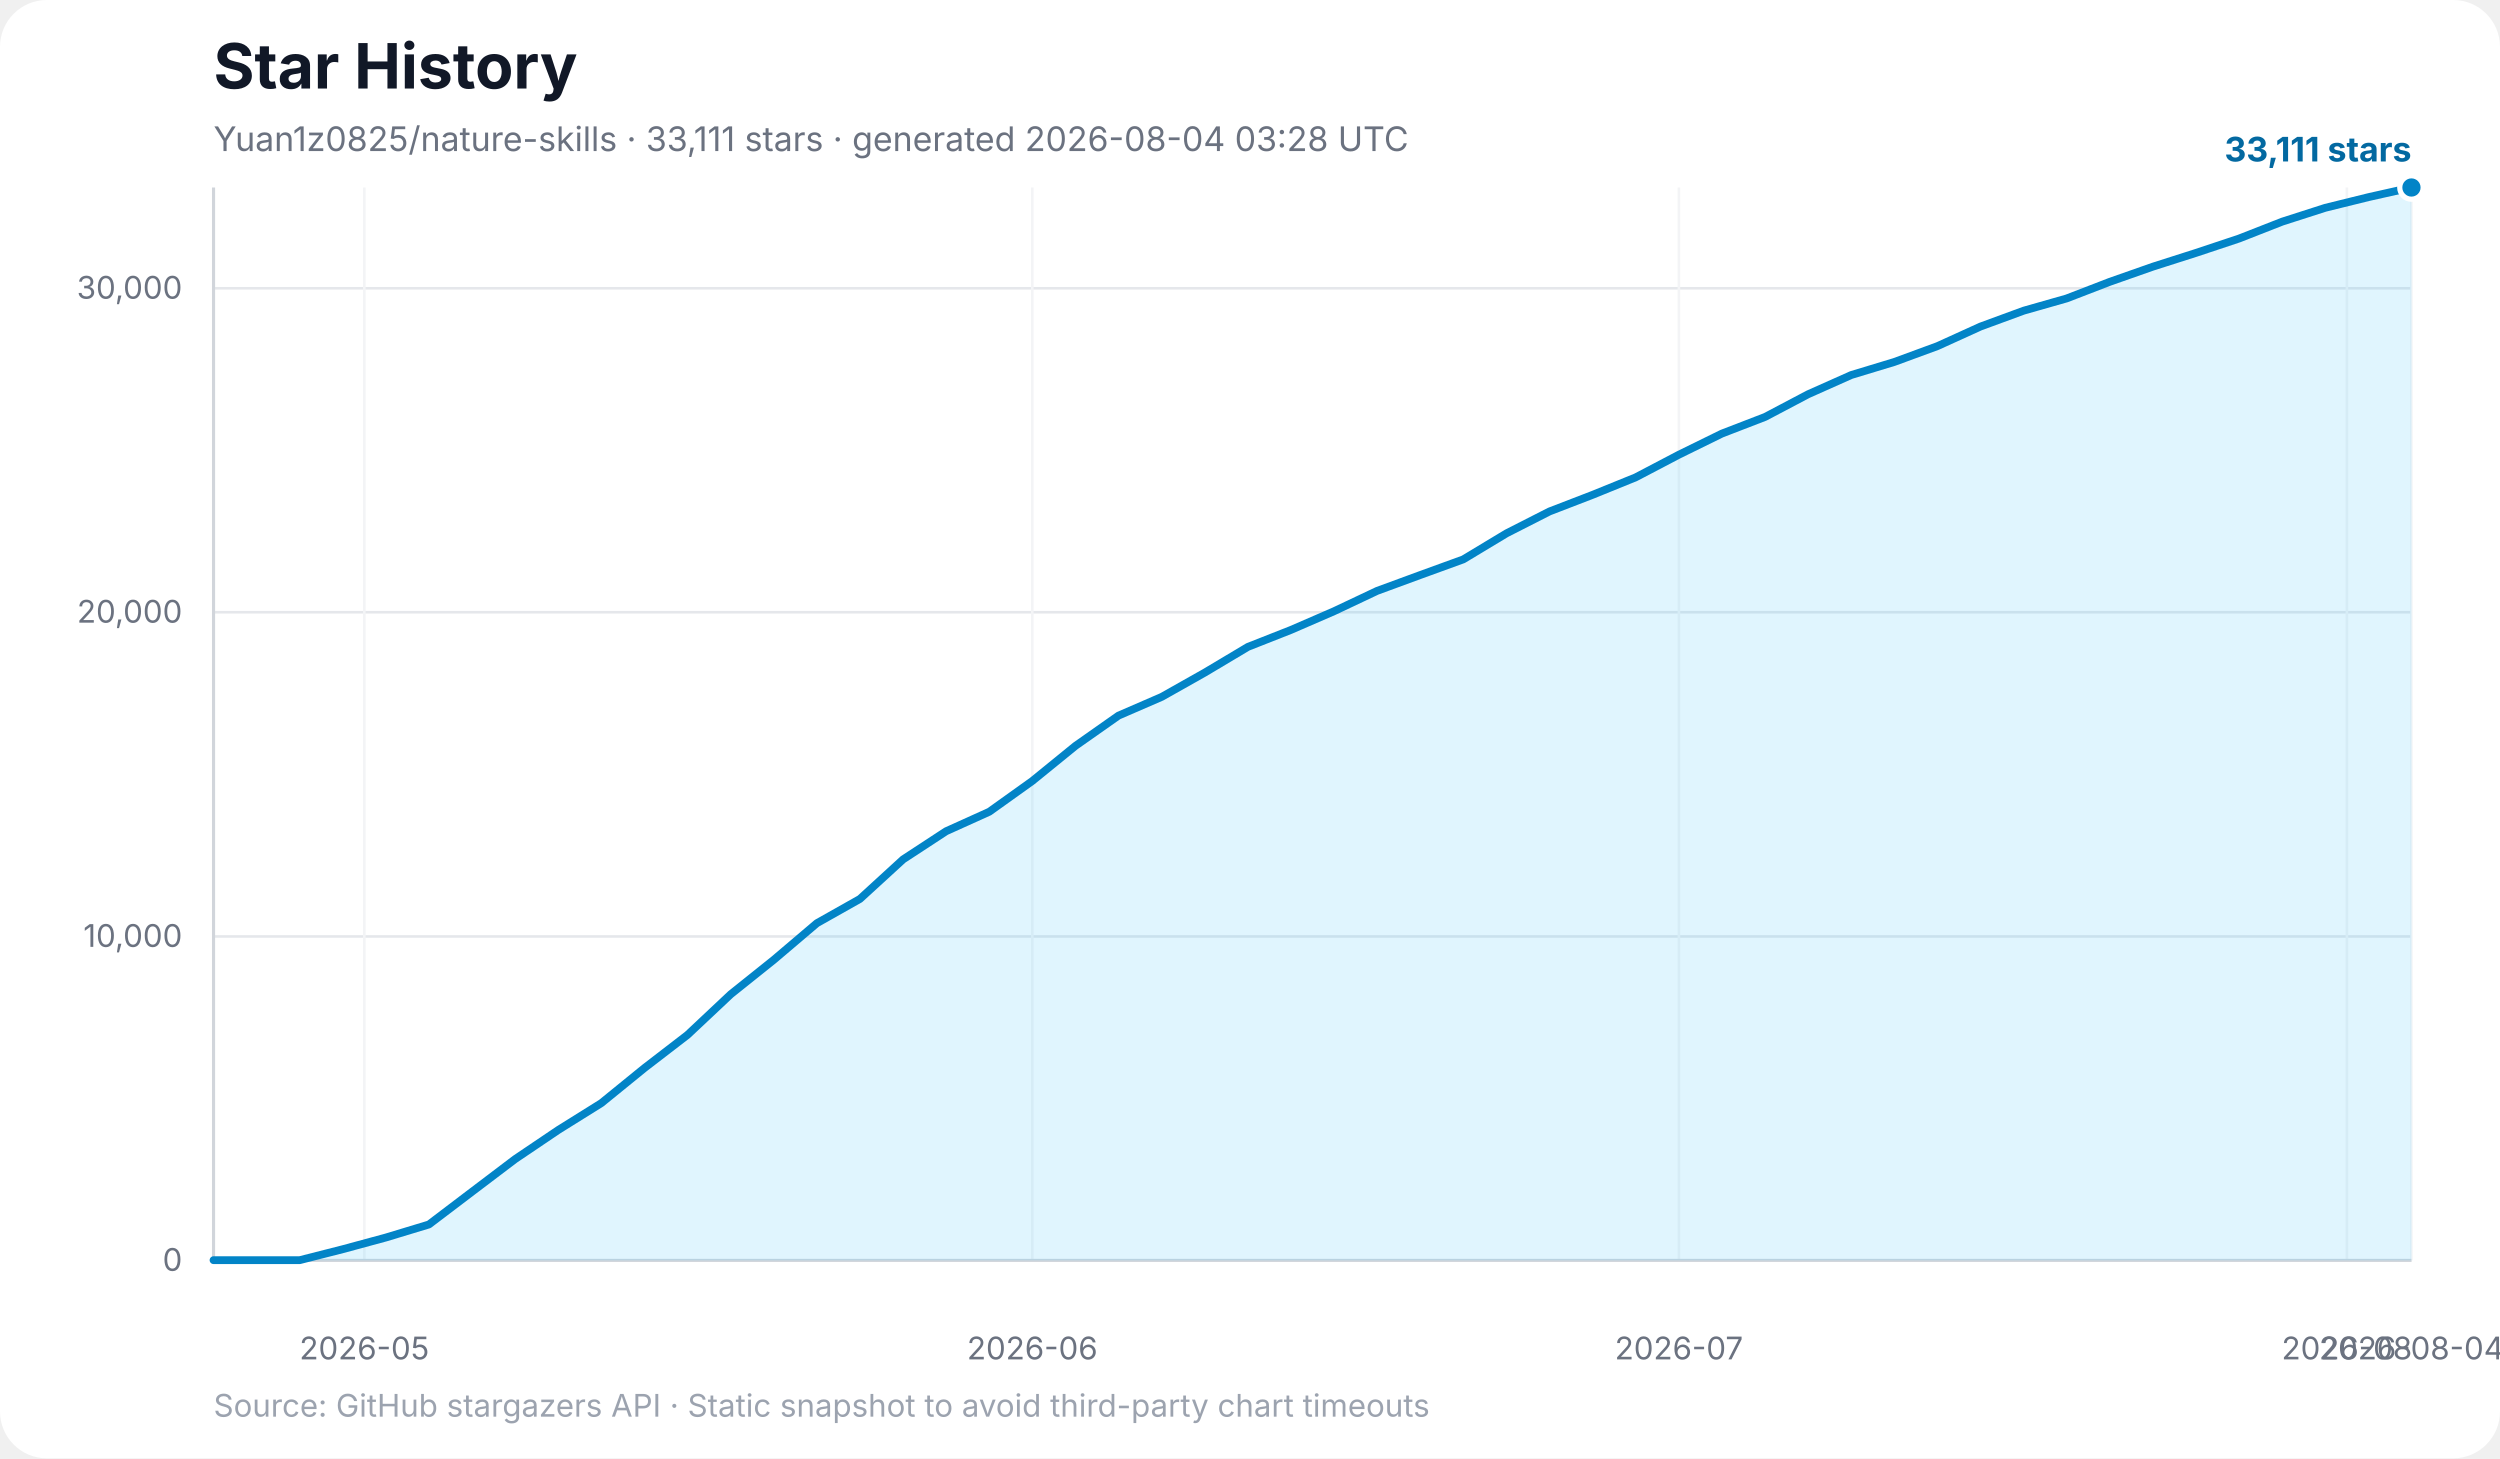
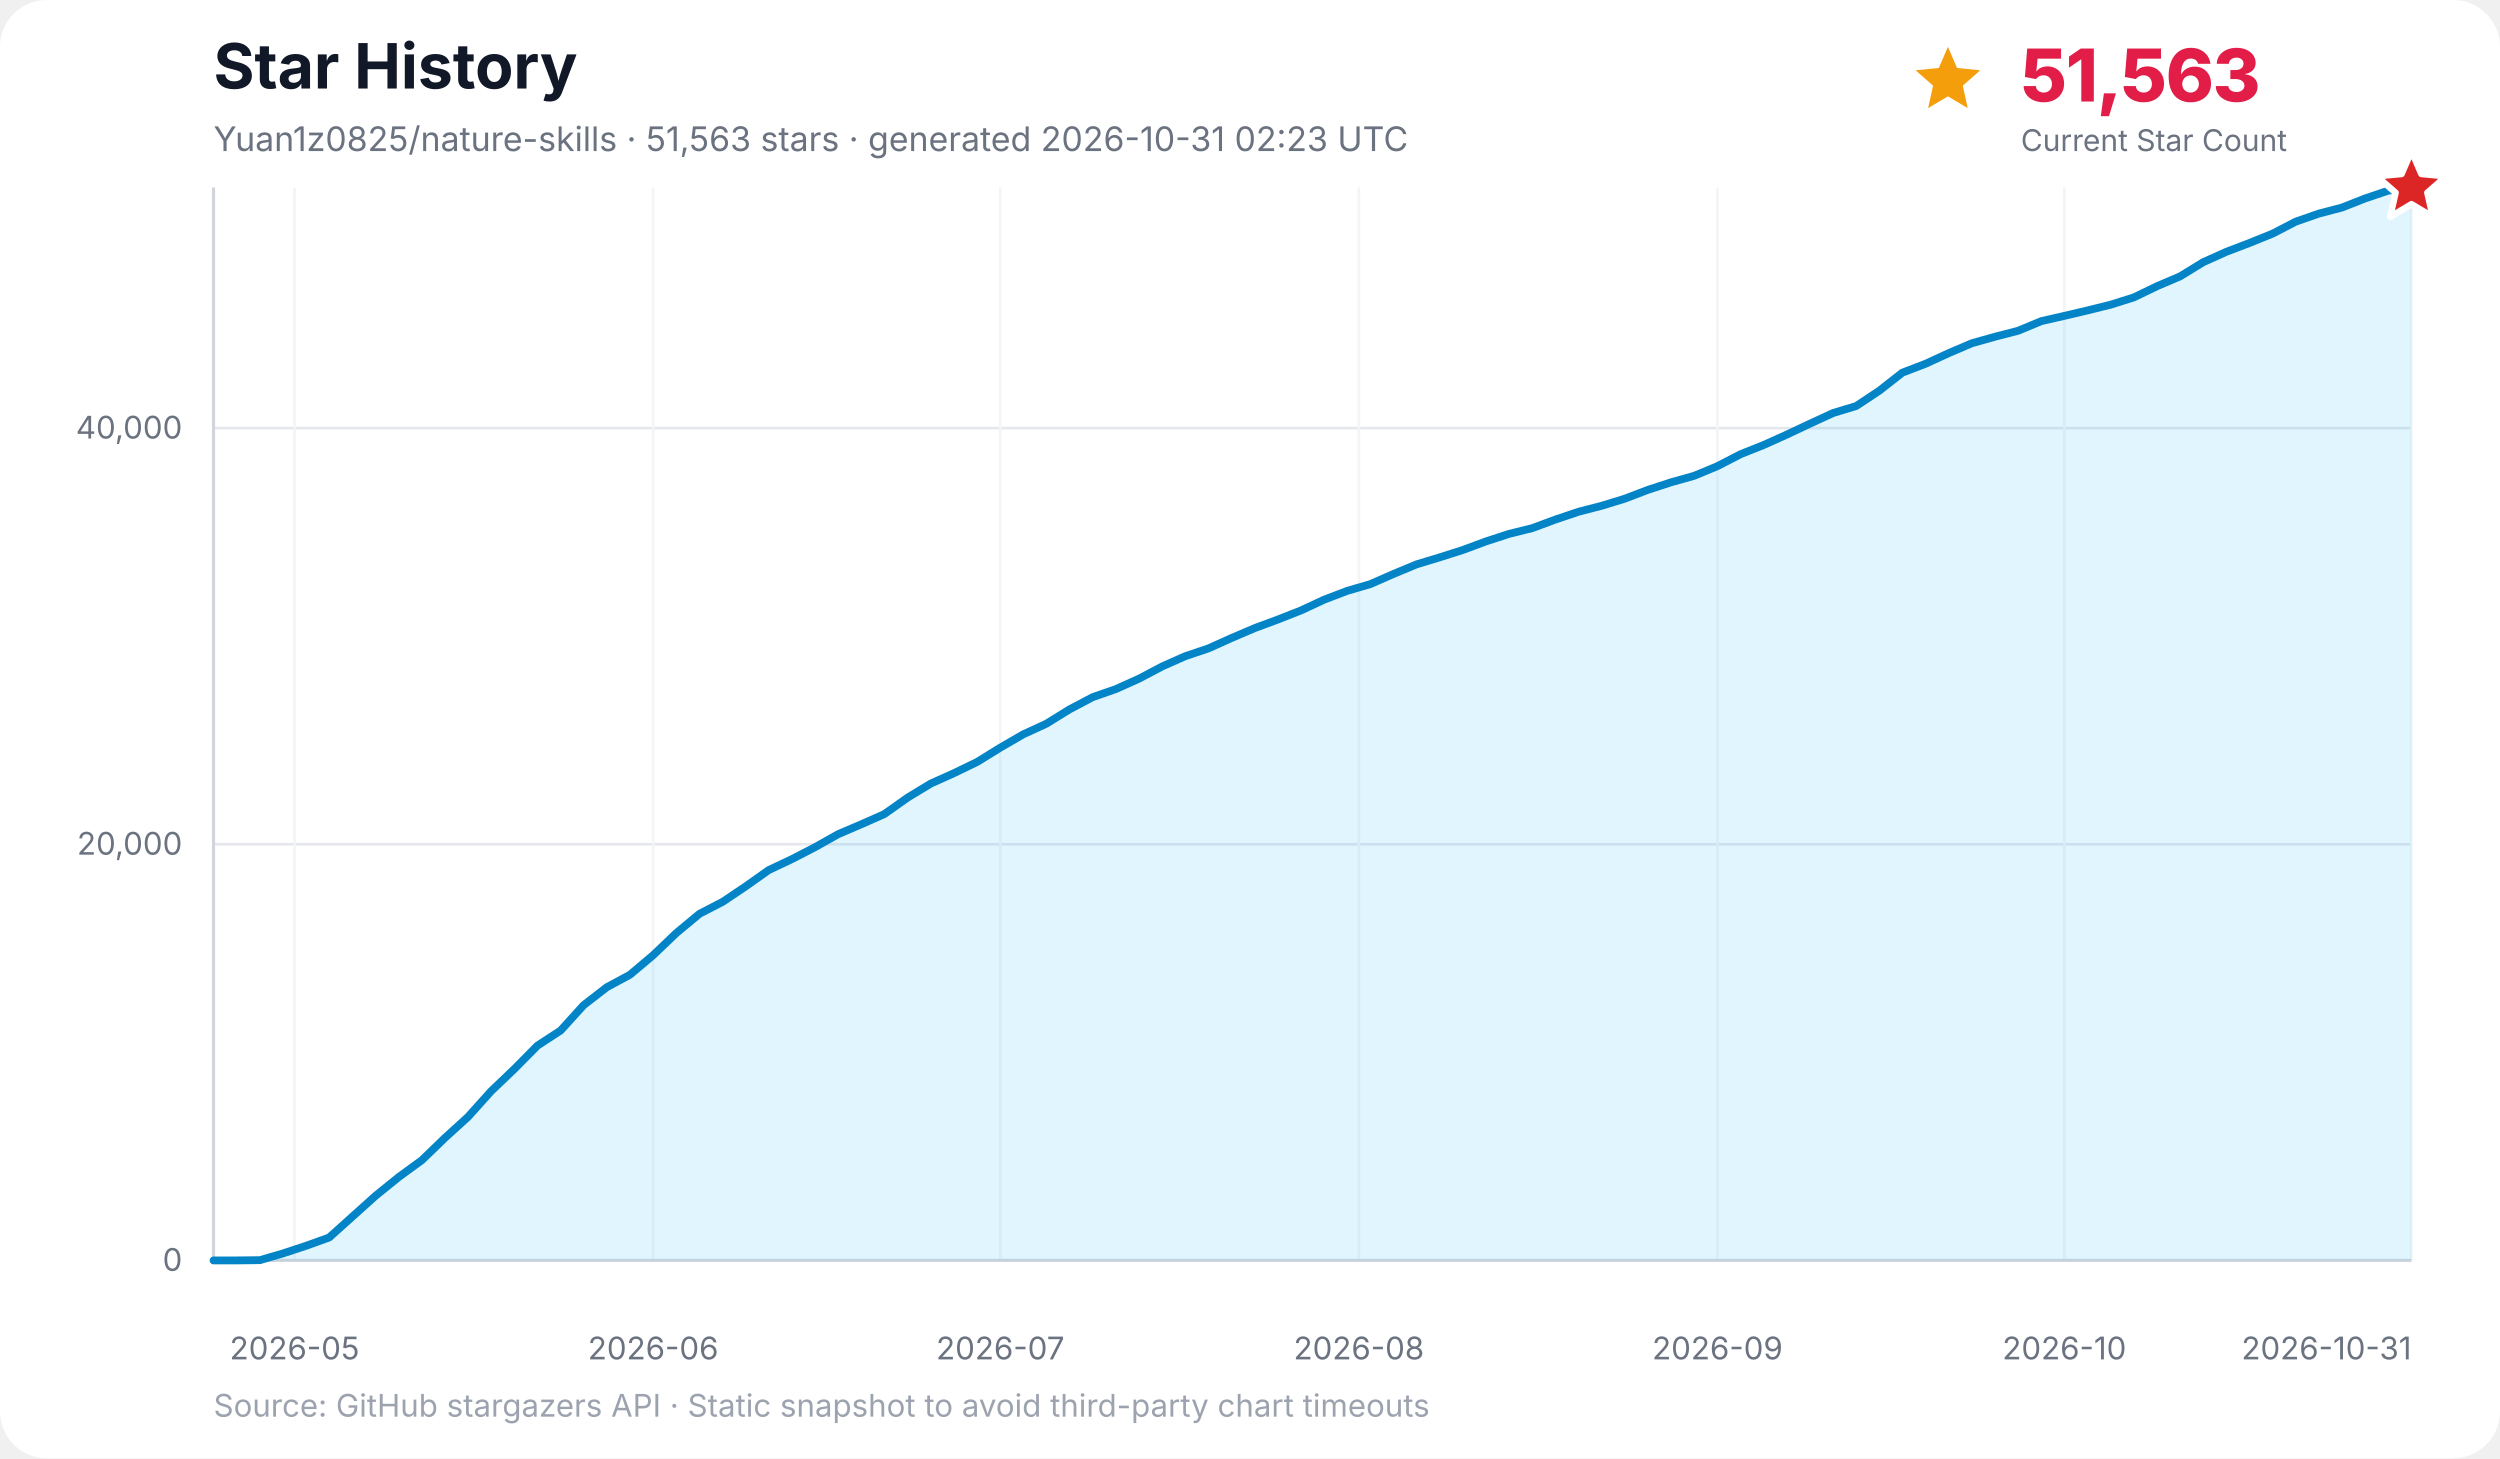
<svg xmlns="http://www.w3.org/2000/svg" width="960" height="560" viewBox="0 0 960 560" role="img" aria-labelledby="title desc">
  <rect width="100%" height="100%" rx="18" fill="#ffffff" />
  <text x="82" y="34" font-family="Inter, ui-sans-serif, system-ui, -apple-system, BlinkMacSystemFont, Segoe UI, sans-serif" font-size="24" font-weight="700" fill="#111827">Star History</text>
-   <text x="82" y="58" font-family="Inter, ui-sans-serif, system-ui, -apple-system, BlinkMacSystemFont, Segoe UI, sans-serif" font-size="13" fill="#6b7280">Yuan1z0825/nature-skills · 33,111 stars · generated 2026-08-04 03:28 UTC</text>
+   <text x="82" y="58" font-family="Inter, ui-sans-serif, system-ui, -apple-system, BlinkMacSystemFont, Segoe UI, sans-serif" font-size="13" fill="#6b7280">Yuan1z0825/nature-skills · 51,563 stars · generated 2026-10-31 02:23 UTC</text>
+   <g data-kpi="current-star-count" role="group" aria-label="Current star count: 51,563" font-family="Inter, ui-sans-serif, system-ui, -apple-system, BlinkMacSystemFont, Segoe UI, sans-serif">
+     <polygon data-marker="current-star-summary" points="748.0,18.0 751.5,26.1 760.4,27.0 753.7,32.9 755.6,41.5 748.0,37.0 740.4,41.5 742.3,32.9 735.6,27.0 744.5,26.1" fill="#f59e0b" />
+     <text x="776" y="39" font-size="28" font-weight="800" letter-spacing="-0.5" fill="#e11d48">51,563</text>
+     <text x="776" y="58" font-size="11.5" fill="#6b7280">Current Star Count</text>
+   </g>
  <g font-family="Inter, ui-sans-serif, system-ui, -apple-system, BlinkMacSystemFont, Segoe UI, sans-serif">
    <line x1="82" y1="484.0" x2="926" y2="484.0" stroke="#e5e7eb" stroke-width="1" />
    <text x="70" y="488.0" text-anchor="end" font-size="12" fill="#6b7280">0</text>
-     <line x1="82" y1="359.6" x2="926" y2="359.6" stroke="#e5e7eb" stroke-width="1" />
-     <text x="70" y="363.6" text-anchor="end" font-size="12" fill="#6b7280">10,000</text>
-     <line x1="82" y1="235.1" x2="926" y2="235.1" stroke="#e5e7eb" stroke-width="1" />
-     <text x="70" y="239.1" text-anchor="end" font-size="12" fill="#6b7280">20,000</text>
-     <line x1="82" y1="110.7" x2="926" y2="110.7" stroke="#e5e7eb" stroke-width="1" />
-     <text x="70" y="114.7" text-anchor="end" font-size="12" fill="#6b7280">30,000</text>
-     <line x1="139.9" y1="72" x2="139.9" y2="484" stroke="#f3f4f6" stroke-width="1" />
-     <text x="139.9" y="522" text-anchor="middle" font-size="12" fill="#6b7280">2026-05</text>
-     <line x1="396.4" y1="72" x2="396.4" y2="484" stroke="#f3f4f6" stroke-width="1" />
-     <text x="396.4" y="522" text-anchor="middle" font-size="12" fill="#6b7280">2026-06</text>
-     <line x1="644.7" y1="72" x2="644.7" y2="484" stroke="#f3f4f6" stroke-width="1" />
-     <text x="644.7" y="522" text-anchor="middle" font-size="12" fill="#6b7280">2026-07</text>
-     <line x1="901.2" y1="72" x2="901.2" y2="484" stroke="#f3f4f6" stroke-width="1" />
-     <text x="901.2" y="522" text-anchor="middle" font-size="12" fill="#6b7280">2026-08</text>
+     <line x1="82" y1="324.2" x2="926" y2="324.2" stroke="#e5e7eb" stroke-width="1" />
+     <text x="70" y="328.2" text-anchor="end" font-size="12" fill="#6b7280">20,000</text>
+     <line x1="82" y1="164.4" x2="926" y2="164.4" stroke="#e5e7eb" stroke-width="1" />
+     <text x="70" y="168.4" text-anchor="end" font-size="12" fill="#6b7280">40,000</text>
+     <line x1="113.1" y1="72" x2="113.1" y2="484" stroke="#f3f4f6" stroke-width="1" />
+     <text x="113.1" y="522" text-anchor="middle" font-size="12" fill="#6b7280">2026-05</text>
+     <line x1="250.8" y1="72" x2="250.8" y2="484" stroke="#f3f4f6" stroke-width="1" />
+     <text x="250.8" y="522" text-anchor="middle" font-size="12" fill="#6b7280">2026-06</text>
+     <line x1="384.1" y1="72" x2="384.1" y2="484" stroke="#f3f4f6" stroke-width="1" />
+     <text x="384.1" y="522" text-anchor="middle" font-size="12" fill="#6b7280">2026-07</text>
+     <line x1="521.8" y1="72" x2="521.8" y2="484" stroke="#f3f4f6" stroke-width="1" />
+     <text x="521.8" y="522" text-anchor="middle" font-size="12" fill="#6b7280">2026-08</text>
+     <line x1="659.5" y1="72" x2="659.5" y2="484" stroke="#f3f4f6" stroke-width="1" />
+     <text x="659.5" y="522" text-anchor="middle" font-size="12" fill="#6b7280">2026-09</text>
+     <line x1="792.7" y1="72" x2="792.7" y2="484" stroke="#f3f4f6" stroke-width="1" />
+     <text x="792.7" y="522" text-anchor="middle" font-size="12" fill="#6b7280">2026-10</text>
    <line x1="926.0" y1="72" x2="926.0" y2="484" stroke="#f3f4f6" stroke-width="1" />
-     <text x="926.0" y="522" text-anchor="middle" font-size="12" fill="#6b7280">2026-08-04</text>
+     <text x="926.0" y="522" text-anchor="end" font-size="12" fill="#6b7280">2026-10-31</text>
    <line x1="82" y1="72" x2="82" y2="484" stroke="#d1d5db" stroke-width="1.2" />
    <line x1="82" y1="484" x2="926" y2="484" stroke="#d1d5db" stroke-width="1.2" />
-     <polygon points="82.0,484.0 82.0,483.9 98.5,483.9 115.1,483.9 131.6,479.7 148.2,475.2 164.7,470.2 181.3,457.6 197.8,445.1 214.4,433.9 230.9,423.6 247.5,410.1 264.0,397.4 280.6,381.8 297.1,368.6 313.7,354.5 330.2,345.2 346.8,330.0 363.3,319.2 379.9,311.7 396.4,299.9 413.0,286.4 429.5,274.8 446.1,267.6 462.6,258.3 479.2,248.4 495.7,241.9 512.3,234.7 528.8,226.9 545.4,220.8 561.9,214.8 578.5,204.8 595.0,196.4 611.6,190.0 628.1,183.3 644.7,174.6 661.2,166.5 677.8,160.1 694.3,151.4 710.9,144.0 727.4,139.0 744.0,132.9 760.5,125.4 777.1,119.3 793.6,114.6 810.2,108.2 826.7,102.4 843.3,97.1 859.8,91.6 876.4,85.1 892.9,79.8 909.5,75.7 926.0,72.0 926.0,484.0" fill="#38bdf8" opacity="0.16" />
-     <polyline points="82.0,483.9 98.5,483.9 115.1,483.9 131.6,479.7 148.2,475.2 164.7,470.2 181.3,457.6 197.8,445.1 214.4,433.9 230.9,423.6 247.5,410.1 264.0,397.4 280.6,381.8 297.1,368.6 313.7,354.5 330.2,345.2 346.8,330.0 363.3,319.2 379.9,311.7 396.4,299.9 413.0,286.4 429.5,274.8 446.1,267.6 462.6,258.3 479.2,248.4 495.7,241.9 512.3,234.7 528.8,226.9 545.4,220.8 561.9,214.8 578.5,204.8 595.0,196.4 611.6,190.0 628.1,183.3 644.7,174.6 661.2,166.5 677.8,160.1 694.3,151.4 710.9,144.0 727.4,139.0 744.0,132.9 760.5,125.4 777.1,119.3 793.6,114.6 810.2,108.2 826.7,102.4 843.3,97.1 859.8,91.6 876.4,85.1 892.9,79.8 909.5,75.7 926.0,72.0" fill="none" stroke="#0284c7" stroke-width="3" stroke-linecap="round" stroke-linejoin="round" />
-     <circle cx="926.0" cy="72.0" r="4.5" fill="#0284c7" stroke="#ffffff" stroke-width="2" />
-     <text x="926" y="62.0" text-anchor="end" font-size="13" font-weight="700" fill="#0369a1">33,111 stars</text>
+     <polygon points="82.0,484.0 82.0,484.0 90.9,484.0 99.8,483.9 108.7,481.3 117.5,478.4 126.4,475.2 135.3,467.2 144.2,459.2 153.1,452.0 162.0,445.5 170.8,437.0 179.7,428.9 188.6,419.0 197.5,410.5 206.4,401.5 215.3,395.7 224.1,386.0 233.0,379.1 241.9,374.3 250.8,366.8 259.7,358.3 268.6,350.9 277.5,346.3 286.3,340.4 295.2,334.1 304.1,329.9 313.0,325.3 321.9,320.3 330.8,316.5 339.6,312.6 348.5,306.3 357.4,300.9 366.3,296.9 375.2,292.6 384.1,287.1 392.9,282.0 401.8,277.9 410.7,272.4 419.6,267.7 428.5,264.6 437.4,260.6 446.3,255.9 455.1,252.0 464.0,249.0 472.9,245.0 481.8,241.2 490.7,237.9 499.6,234.4 508.4,230.3 517.3,226.9 526.2,224.3 535.1,220.4 544.0,216.7 552.9,214.0 561.7,211.2 570.6,207.9 579.5,205.0 588.4,202.8 597.3,199.5 606.2,196.5 615.1,194.2 623.9,191.5 632.8,188.1 641.7,185.2 650.6,182.7 659.5,179.0 668.4,174.4 677.2,170.9 686.1,166.9 695.0,162.7 703.9,158.6 712.8,155.9 721.7,150.0 730.5,143.1 739.4,139.7 748.3,135.6 757.2,131.8 766.1,129.3 775.0,127.0 783.9,123.3 792.7,121.3 801.6,119.2 810.5,117.0 819.4,114.2 828.3,109.9 837.2,106.1 846.0,100.7 854.9,96.7 863.8,93.3 872.7,89.7 881.6,85.1 890.5,82.0 899.3,79.7 908.2,76.2 917.1,73.2 926.0,72.0 926.0,484.0" fill="#38bdf8" opacity="0.16" />
+     <polyline points="82.0,484.0 90.9,484.0 99.8,483.9 108.7,481.3 117.5,478.4 126.4,475.2 135.3,467.2 144.2,459.2 153.1,452.0 162.0,445.5 170.8,437.0 179.7,428.9 188.6,419.0 197.5,410.5 206.4,401.5 215.3,395.7 224.1,386.0 233.0,379.1 241.9,374.3 250.8,366.8 259.7,358.3 268.6,350.9 277.5,346.3 286.3,340.4 295.2,334.1 304.1,329.9 313.0,325.3 321.9,320.3 330.8,316.5 339.6,312.6 348.5,306.3 357.4,300.9 366.3,296.9 375.2,292.6 384.1,287.1 392.9,282.0 401.8,277.9 410.7,272.4 419.6,267.7 428.5,264.6 437.4,260.6 446.3,255.9 455.1,252.0 464.0,249.0 472.9,245.0 481.8,241.2 490.7,237.9 499.6,234.4 508.4,230.3 517.3,226.9 526.2,224.3 535.1,220.4 544.0,216.7 552.9,214.0 561.7,211.2 570.6,207.9 579.5,205.0 588.4,202.8 597.3,199.5 606.2,196.5 615.1,194.2 623.9,191.5 632.8,188.1 641.7,185.2 650.6,182.7 659.5,179.0 668.4,174.4 677.2,170.9 686.1,166.9 695.0,162.7 703.9,158.6 712.8,155.9 721.7,150.0 730.5,143.1 739.4,139.7 748.3,135.6 757.2,131.8 766.1,129.3 775.0,127.0 783.9,123.3 792.7,121.3 801.6,119.2 810.5,117.0 819.4,114.2 828.3,109.9 837.2,106.1 846.0,100.7 854.9,96.7 863.8,93.3 872.7,89.7 881.6,85.1 890.5,82.0 899.3,79.7 908.2,76.2 917.1,73.2 926.0,72.0" fill="none" stroke="#0284c7" stroke-width="3" stroke-linecap="round" stroke-linejoin="round" />
+     <polygon data-marker="latest-star-count" points="926.0,58.0 929.8,66.8 939.3,67.7 932.1,74.0 934.2,83.3 926.0,78.4 917.8,83.3 919.9,74.0 912.7,67.7 922.2,66.8" fill="#dc2626" stroke="#ffffff" stroke-width="2.5" stroke-linejoin="round" />
    <text x="82" y="544" font-size="12" fill="#9ca3af">Source: GitHub stargazers API · Static snapshot to avoid third-party chart timeouts</text>
  </g>
</svg>
